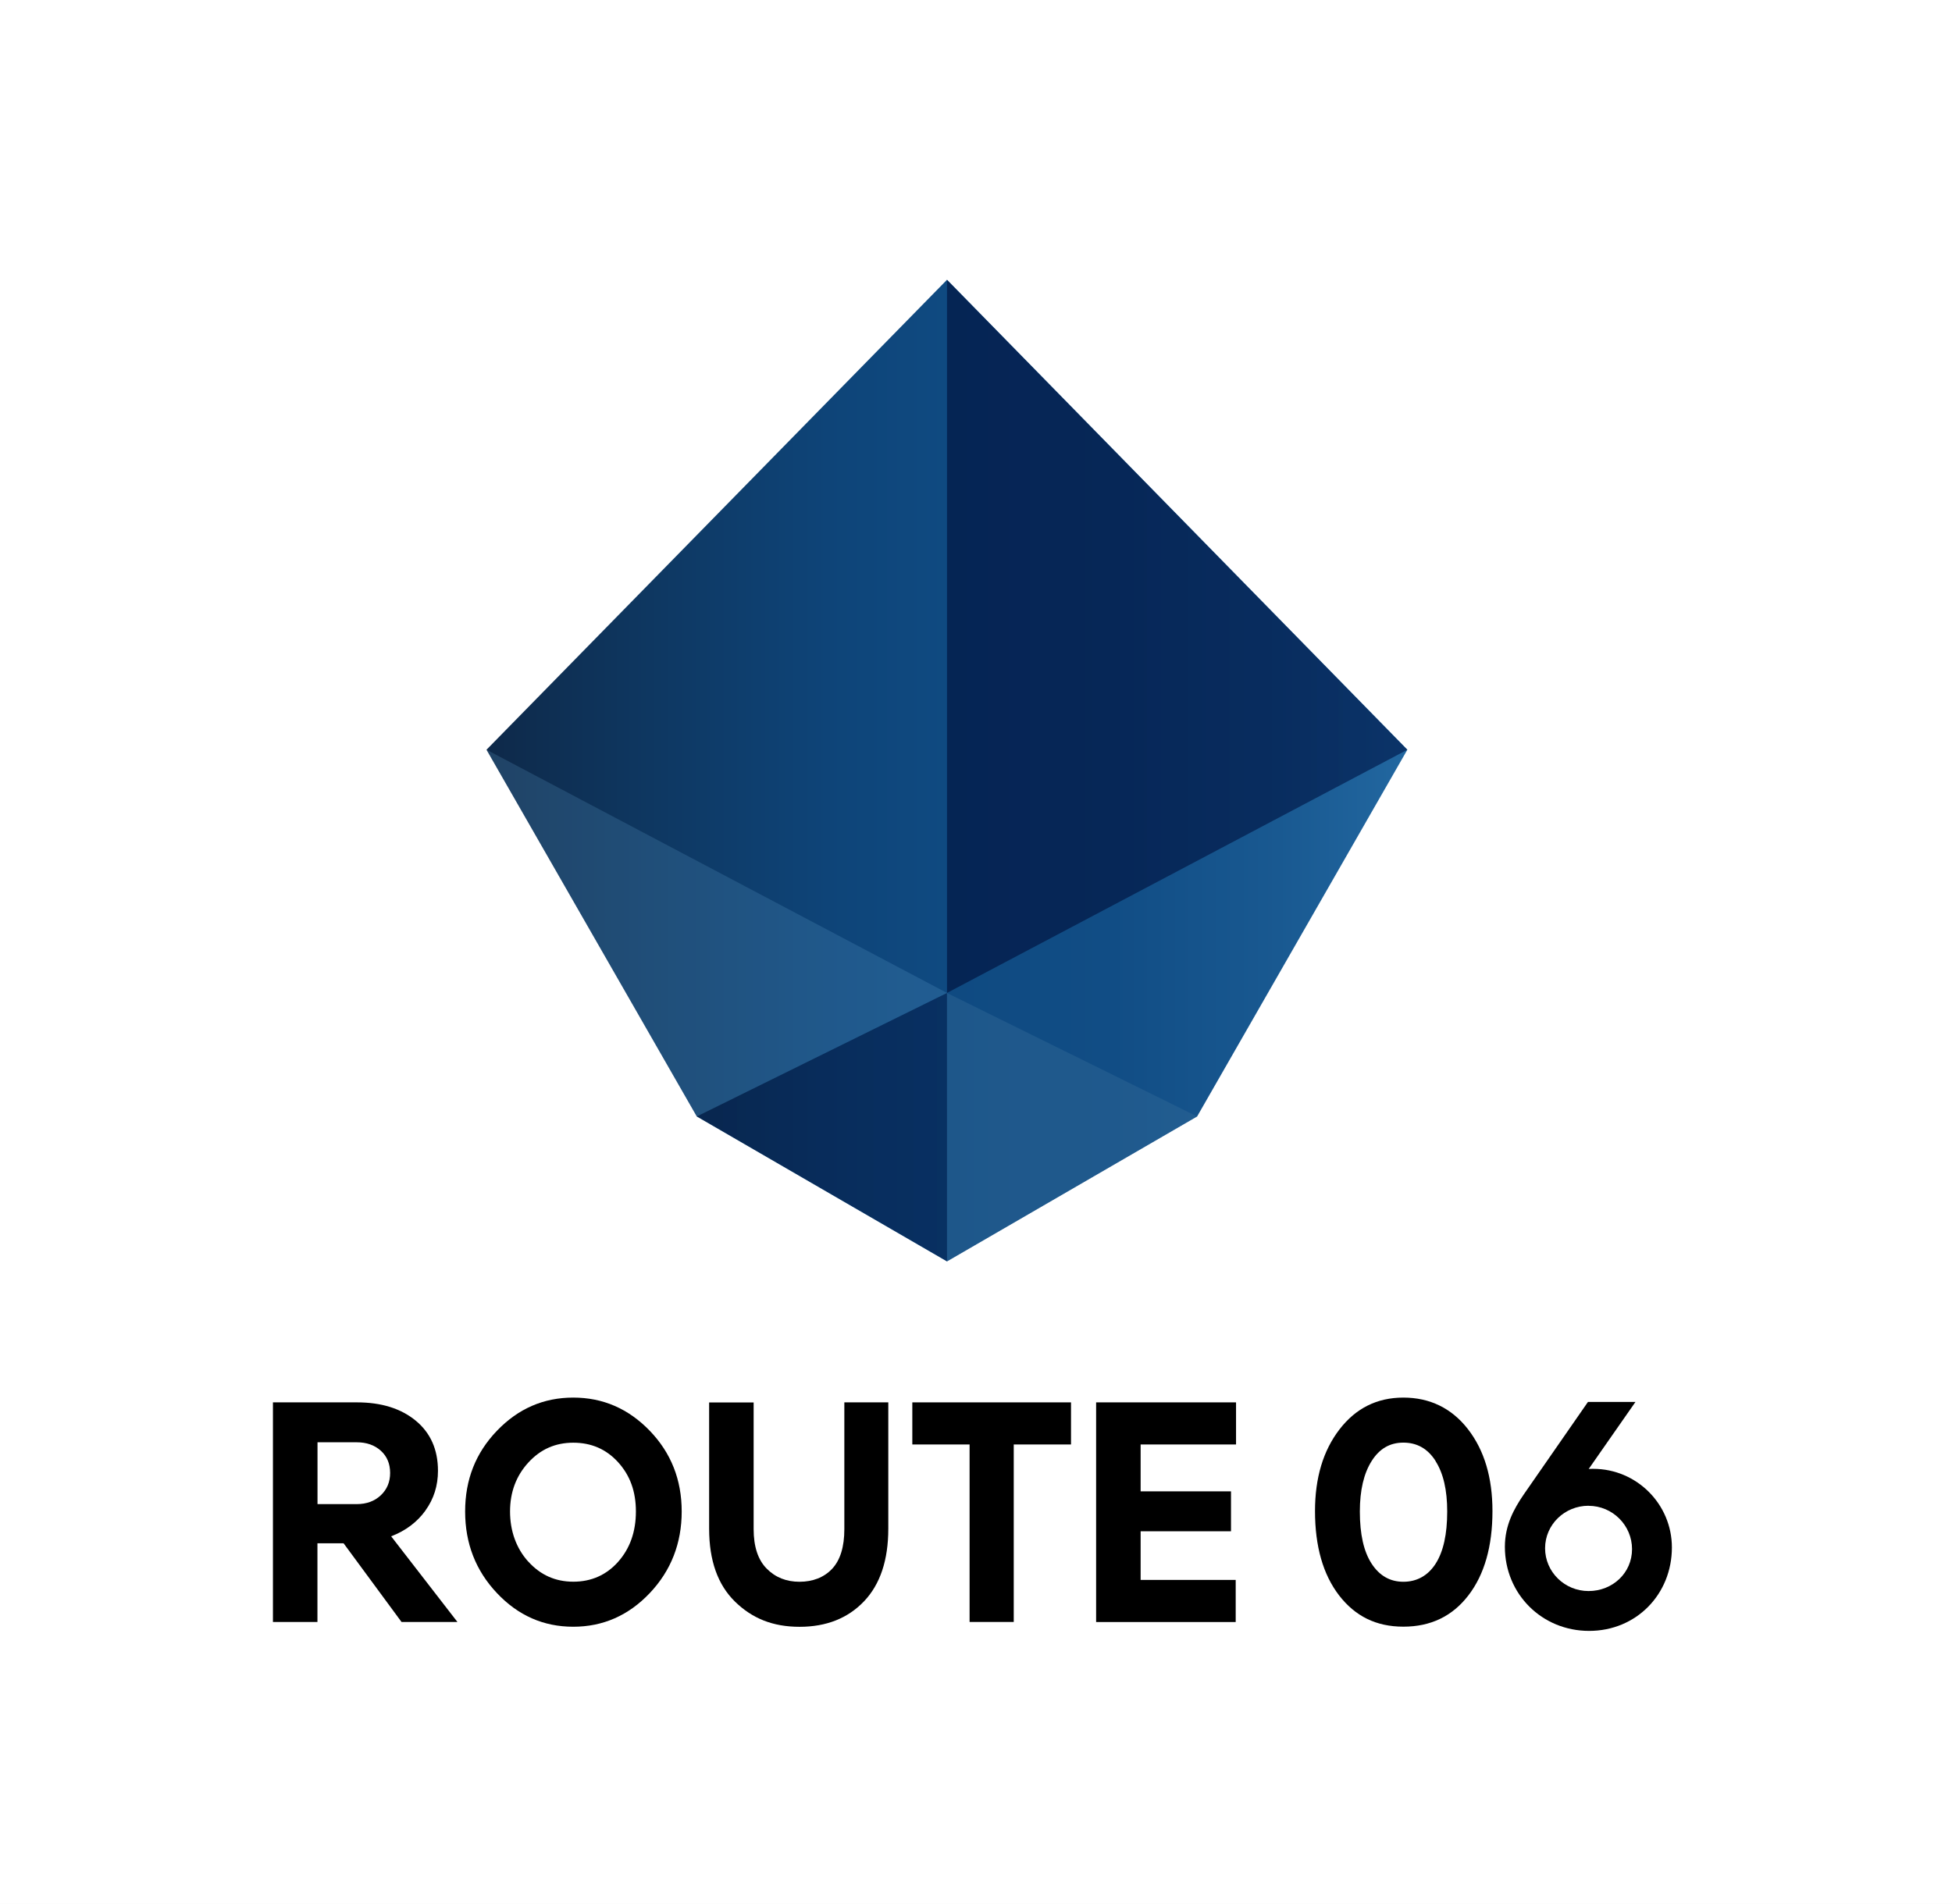
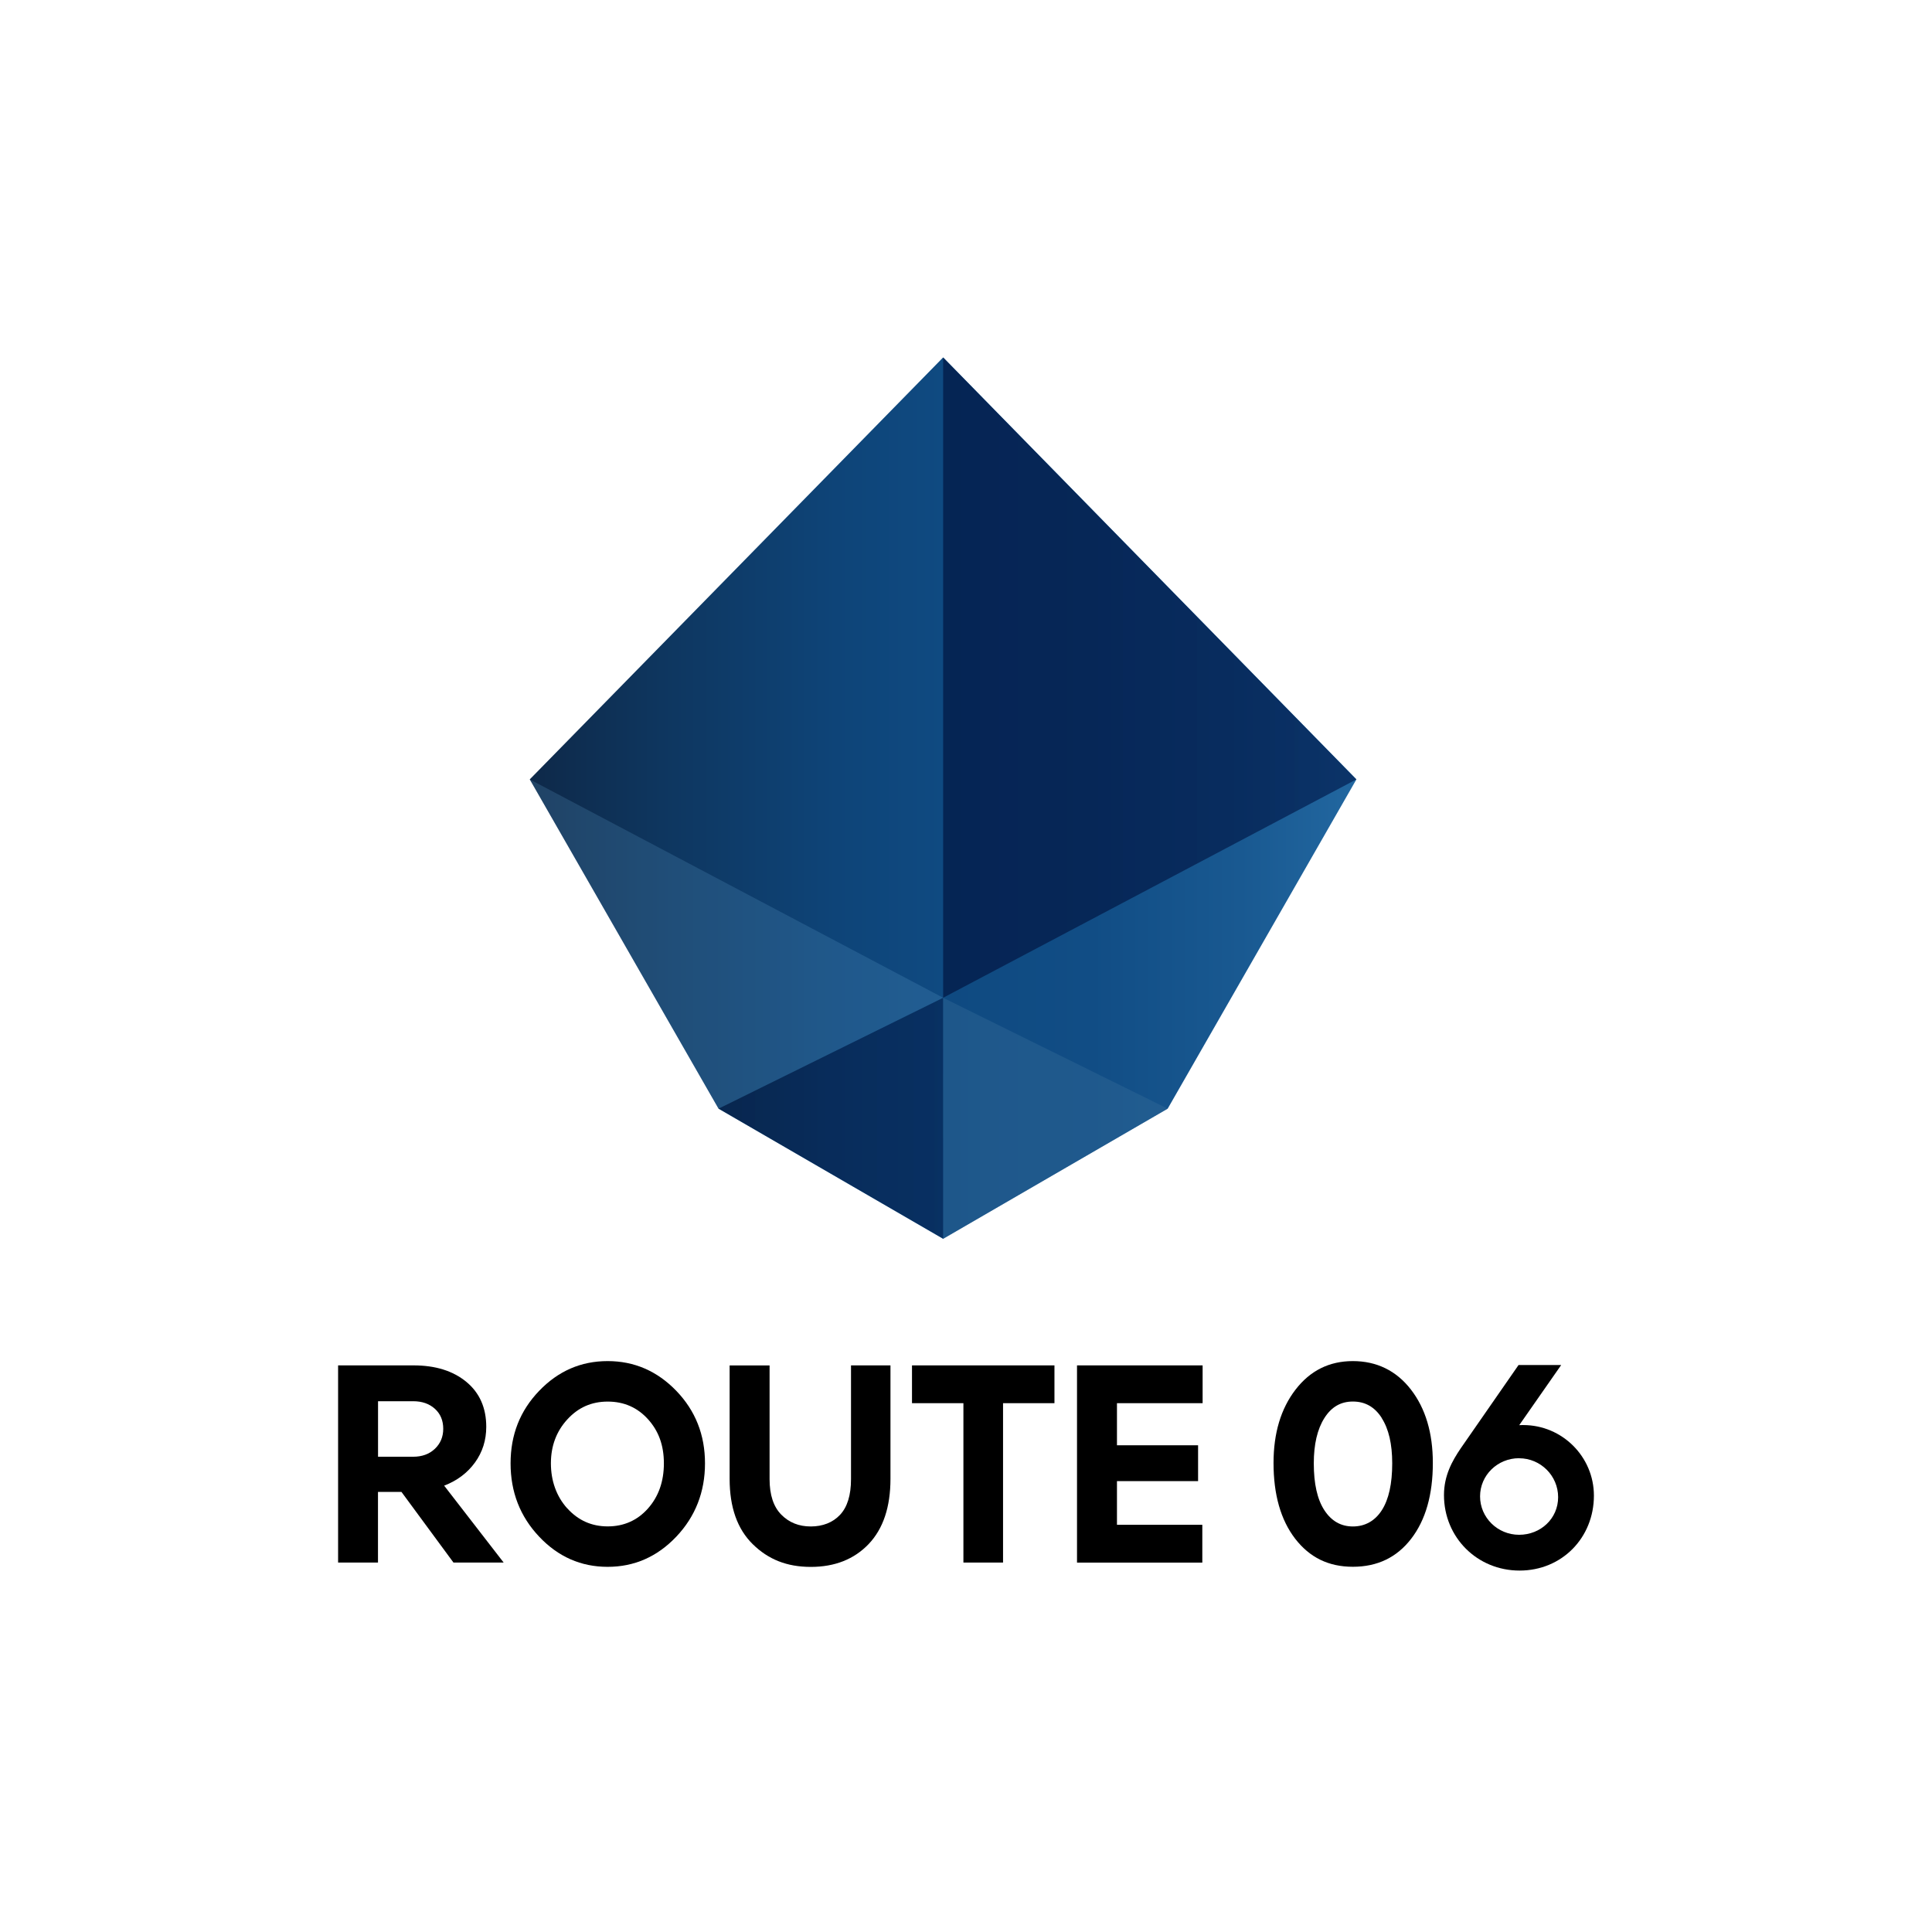
- <svg xmlns="http://www.w3.org/2000/svg" viewBox="0 0 286 279">
+ <svg xmlns="http://www.w3.org/2000/svg" width="200" height="200" viewBox="0 0 200 200" fill="none">
+   <rect width="200" height="200" fill="white" />
+   <g clip-path="url(#clip0_835_2932)">
+     <path d="M49.17 151.397C48.389 152.475 47.33 153.274 45.979 153.794L52.138 161.755H46.943L41.558 154.441H39.129V161.755H35V141.344H42.808C45.072 141.344 46.886 141.908 48.269 143.044C49.645 144.179 50.337 145.733 50.337 147.705C50.337 149.088 49.95 150.319 49.17 151.397ZM39.135 145.054V150.801H42.776C43.69 150.801 44.438 150.528 45.015 149.983C45.592 149.437 45.884 148.746 45.884 147.908C45.884 147.046 45.592 146.354 45.015 145.834C44.438 145.314 43.69 145.054 42.776 145.054H39.135Z" fill="black" />
+     <path d="M55.811 143.982C57.784 141.927 60.143 140.9 62.902 140.9C65.661 140.9 68.027 141.927 70.013 143.982C71.991 146.037 72.981 148.536 72.981 151.486C72.981 154.435 71.991 156.985 70.013 159.072C68.034 161.158 65.661 162.198 62.902 162.198C60.143 162.198 57.777 161.158 55.811 159.072C53.839 156.985 52.855 154.454 52.855 151.486C52.855 148.517 53.839 146.037 55.811 143.982ZM58.722 156.141C59.852 157.391 61.247 158.012 62.909 158.012C64.57 158.012 65.978 157.397 67.076 156.16C68.173 154.923 68.725 153.363 68.725 151.486C68.725 149.608 68.173 148.124 67.076 146.913C65.978 145.701 64.59 145.092 62.909 145.092C61.228 145.092 59.852 145.707 58.722 146.944C57.593 148.181 57.029 149.697 57.029 151.486C57.029 153.274 57.593 154.898 58.722 156.148V156.141Z" fill="black" />
+     <path d="M88.103 141.344H92.181V153.084C92.181 156.008 91.426 158.26 89.923 159.839C88.42 161.412 86.422 162.205 83.935 162.205C81.449 162.205 79.527 161.425 77.929 159.858C76.33 158.291 75.531 156.04 75.531 153.09V141.35H79.667V153.122C79.667 154.752 80.073 155.983 80.878 156.795C81.684 157.613 82.705 158.019 83.929 158.019C85.153 158.019 86.206 157.619 86.961 156.814C87.716 156.008 88.096 154.778 88.096 153.122V141.35L88.103 141.344Z" fill="black" />
+     <path d="M99.732 161.755V145.257H94.41V141.344H109.157V145.257H103.835V161.755H99.732Z" fill="black" />
+     <path d="M111.492 161.755V141.344H124.495V145.257H115.628V149.615H124.025V153.325H115.628V157.847H124.463V161.761H111.492V161.755Z" fill="black" />
+     <path d="M146.088 159.287C144.597 161.228 142.58 162.192 140.05 162.192C137.519 162.192 135.572 161.222 134.075 159.287C132.584 157.346 131.836 154.733 131.836 151.448C131.836 148.365 132.591 145.834 134.107 143.862C135.623 141.889 137.601 140.9 140.05 140.9C142.498 140.9 144.54 141.883 146.056 143.843C147.572 145.803 148.327 148.34 148.327 151.448C148.327 154.733 147.579 157.353 146.088 159.287ZM143.037 146.786C142.314 145.65 141.318 145.086 140.05 145.086C138.781 145.086 137.817 145.657 137.094 146.805C136.371 147.953 136.003 149.513 136.003 151.486C136.003 153.598 136.365 155.209 137.094 156.331C137.823 157.454 138.807 158.019 140.05 158.019C141.293 158.019 142.333 157.454 143.05 156.331C143.767 155.209 144.122 153.591 144.122 151.486C144.122 149.488 143.76 147.927 143.031 146.792L143.037 146.786Z" fill="black" />
+     <path d="M157.688 147.522C157.542 147.522 157.409 147.522 157.269 147.534L161.614 141.306H157.2L151.218 149.925C150.318 151.251 149.48 152.761 149.48 154.771C149.48 159.154 152.918 162.585 157.307 162.585C161.697 162.585 165.001 159.179 165.001 154.828C165.001 150.801 161.722 147.522 157.688 147.522ZM157.257 150.959C159.483 150.959 161.297 152.767 161.297 154.987C161.297 157.207 159.483 158.881 157.257 158.881C155.03 158.881 153.216 157.099 153.216 154.904C153.216 152.71 155.03 150.953 157.257 150.953V150.959Z" fill="black" />
+     <path d="M97.634 37L54.84 80.682L74.382 114.768L97.634 128.24L120.88 114.768L140.416 80.682L97.634 37Z" fill="url(#paint0_linear_835_2932)" />
+     <g style="mix-blend-mode:multiply" opacity="0.7">
+       <path d="M97.633 37L140.414 80.682L97.633 103.288V37Z" fill="#0F4A81" />
+     </g>
+     <g style="mix-blend-mode:multiply" opacity="0.6">
+       <path d="M97.635 103.288V128.24L74.383 114.768L97.635 103.288Z" fill="#346B99" />
+     </g>
+     <path opacity="0.4" d="M97.629 103.288L97.635 128.24L120.881 114.768L97.629 103.288Z" fill="#346B99" />
+     <path opacity="0.2" d="M54.84 80.682L97.634 103.288L74.382 114.768L54.84 80.682Z" fill="#6BABD6" />
+   </g>
  <defs>
-     <style>
-       .cls-1 {
-         opacity: .4;
-       }
- 
-       .cls-1, .cls-2 {
-         fill: #346b99;
-       }
- 
-       .cls-2 {
-         opacity: .6;
-       }
- 
-       .cls-2, .cls-3 {
-         mix-blend-mode: multiply;
-       }
- 
-       .cls-4 {
-         fill: #6babd6;
-         opacity: .2;
-       }
- 
-       .cls-3 {
-         fill: #0f4a81;
-         opacity: .7;
-       }
- 
-       .cls-5 {
-         isolation: isolate;
-       }
- 
-       .cls-6 {
-         fill: #fff;
-       }
- 
-       .cls-7 {
-         fill: url(#_名称未設定グラデーション_140);
-       }
-     </style>
-     <linearGradient id="_名称未設定グラデーション_140" data-name="名称未設定グラデーション 140" x1="71.28" y1="112.93" x2="206.2" y2="112.93" gradientUnits="userSpaceOnUse">
-       <stop offset="0" stop-color="#0e2949" />
-       <stop offset=".16" stop-color="#0e365f" />
-       <stop offset=".37" stop-color="#0e4478" />
-       <stop offset=".5" stop-color="#0f4a81" />
-       <stop offset=".68" stop-color="#114d85" />
-       <stop offset=".86" stop-color="#195991" />
-       <stop offset="1" stop-color="#2267a0" />
+     <linearGradient id="paint0_linear_835_2932" x1="54.84" y1="82.623" x2="140.416" y2="82.623" gradientUnits="userSpaceOnUse">
+       <stop stop-color="#0E2949" />
+       <stop offset="0.16" stop-color="#0E365F" />
+       <stop offset="0.37" stop-color="#0E4478" />
+       <stop offset="0.5" stop-color="#0F4A81" />
+       <stop offset="0.68" stop-color="#114D85" />
+       <stop offset="0.86" stop-color="#195991" />
+       <stop offset="1" stop-color="#2267A0" />
    </linearGradient>
+     <clipPath id="clip0_835_2932">
+       <rect width="130" height="125.585" fill="white" transform="translate(35 37)" />
+     </clipPath>
  </defs>
-   <g class="cls-5">
-     <g id="Layer_2" data-name="Layer 2">
-       <g id="logo">
-         <g>
-           <rect class="cls-6" width="286" height="279" />
-           <g>
-             <g>
-               <path d="M62.34,221.36c-1.23,1.7-2.9,2.96-5.03,3.78l9.71,12.55h-8.19l-8.49-11.53h-3.83v11.53h-6.52v-32.18h12.31c3.57,0,6.43.89,8.61,2.68,2.17,1.79,3.26,4.24,3.26,7.35,0,2.18-.61,4.12-1.84,5.82ZM46.52,211.36v9.06h5.74c1.44,0,2.62-.43,3.53-1.29s1.37-1.95,1.37-3.27c0-1.36-.46-2.45-1.37-3.27s-2.09-1.23-3.53-1.23h-5.74Z" />
-               <path d="M72.81,209.67c3.11-3.24,6.83-4.86,11.18-4.86s8.08,1.62,11.21,4.86c3.12,3.24,4.68,7.18,4.68,11.83s-1.56,8.67-4.68,11.96c-3.12,3.29-6.86,4.93-11.21,4.93s-8.08-1.64-11.18-4.93c-3.11-3.29-4.66-7.28-4.66-11.96s1.55-8.59,4.66-11.83ZM77.4,228.84c1.78,1.97,3.98,2.95,6.6,2.95s4.84-.97,6.57-2.92c1.73-1.95,2.6-4.41,2.6-7.37s-.87-5.3-2.6-7.21c-1.73-1.91-3.92-2.87-6.57-2.87s-4.82.97-6.6,2.92c-1.78,1.95-2.67,4.34-2.67,7.16s.89,5.38,2.67,7.35Z" />
-               <path d="M123.72,205.51h6.43v18.51c0,4.61-1.19,8.16-3.56,10.65-2.37,2.48-5.52,3.73-9.44,3.73s-6.95-1.23-9.47-3.7c-2.52-2.47-3.78-6.02-3.78-10.67v-18.51h6.52v18.56c0,2.57.64,4.51,1.91,5.79,1.27,1.29,2.88,1.93,4.81,1.93s3.59-.63,4.78-1.9c1.19-1.27,1.79-3.21,1.79-5.82v-18.56Z" />
-               <path d="M142.06,237.69v-26.01h-8.39v-6.17h23.25v6.17h-8.39v26.01h-6.47Z" />
-               <path d="M160.6,237.69v-32.18h20.5v6.17h-13.98v6.87h13.24v5.85h-13.24v7.13h13.93v6.17h-20.45Z" />
-               <path d="M215.14,233.8c-2.35,3.06-5.53,4.58-9.52,4.58s-7.06-1.53-9.42-4.58c-2.35-3.06-3.53-7.18-3.53-12.36,0-4.86,1.19-8.85,3.58-11.96,2.39-3.11,5.51-4.67,9.37-4.67s7.08,1.55,9.47,4.64c2.39,3.09,3.58,7.09,3.58,11.99,0,5.18-1.18,9.31-3.53,12.36ZM210.33,214.09c-1.14-1.79-2.71-2.68-4.71-2.68s-3.52.9-4.66,2.71c-1.14,1.81-1.72,4.27-1.72,7.38,0,3.33.57,5.87,1.72,7.64s2.7,2.66,4.66,2.66,3.6-.89,4.73-2.66c1.13-1.77,1.69-4.32,1.69-7.64,0-3.15-.57-5.61-1.72-7.4Z" />
-             </g>
-             <path d="M233.43,215.25c-.23,0-.44,0-.66.02l6.85-9.82h-6.96l-9.43,13.59c-1.42,2.09-2.74,4.47-2.74,7.64,0,6.91,5.42,12.32,12.34,12.32s12.13-5.37,12.13-12.23c0-6.35-5.17-11.52-11.53-11.52ZM232.75,220.67c3.51,0,6.37,2.85,6.37,6.35s-2.86,6.14-6.37,6.14-6.37-2.81-6.37-6.27,2.86-6.23,6.37-6.23Z" />
-           </g>
-           <g>
-             <polygon class="cls-7" points="138.75 41 71.28 109.87 102.09 163.61 138.75 184.85 175.4 163.61 206.2 109.87 138.75 41" />
-             <polygon class="cls-3" points="138.75 41 206.2 109.87 138.75 145.51 138.75 41" />
-             <polygon class="cls-2" points="138.75 145.51 138.75 184.85 102.09 163.61 138.75 145.51" />
-             <polygon class="cls-1" points="138.74 145.51 138.75 184.85 175.4 163.61 138.74 145.51" />
-             <polygon class="cls-4" points="71.28 109.87 138.75 145.51 102.09 163.61 71.28 109.87" />
-           </g>
-         </g>
-       </g>
-     </g>
-   </g>
</svg>
